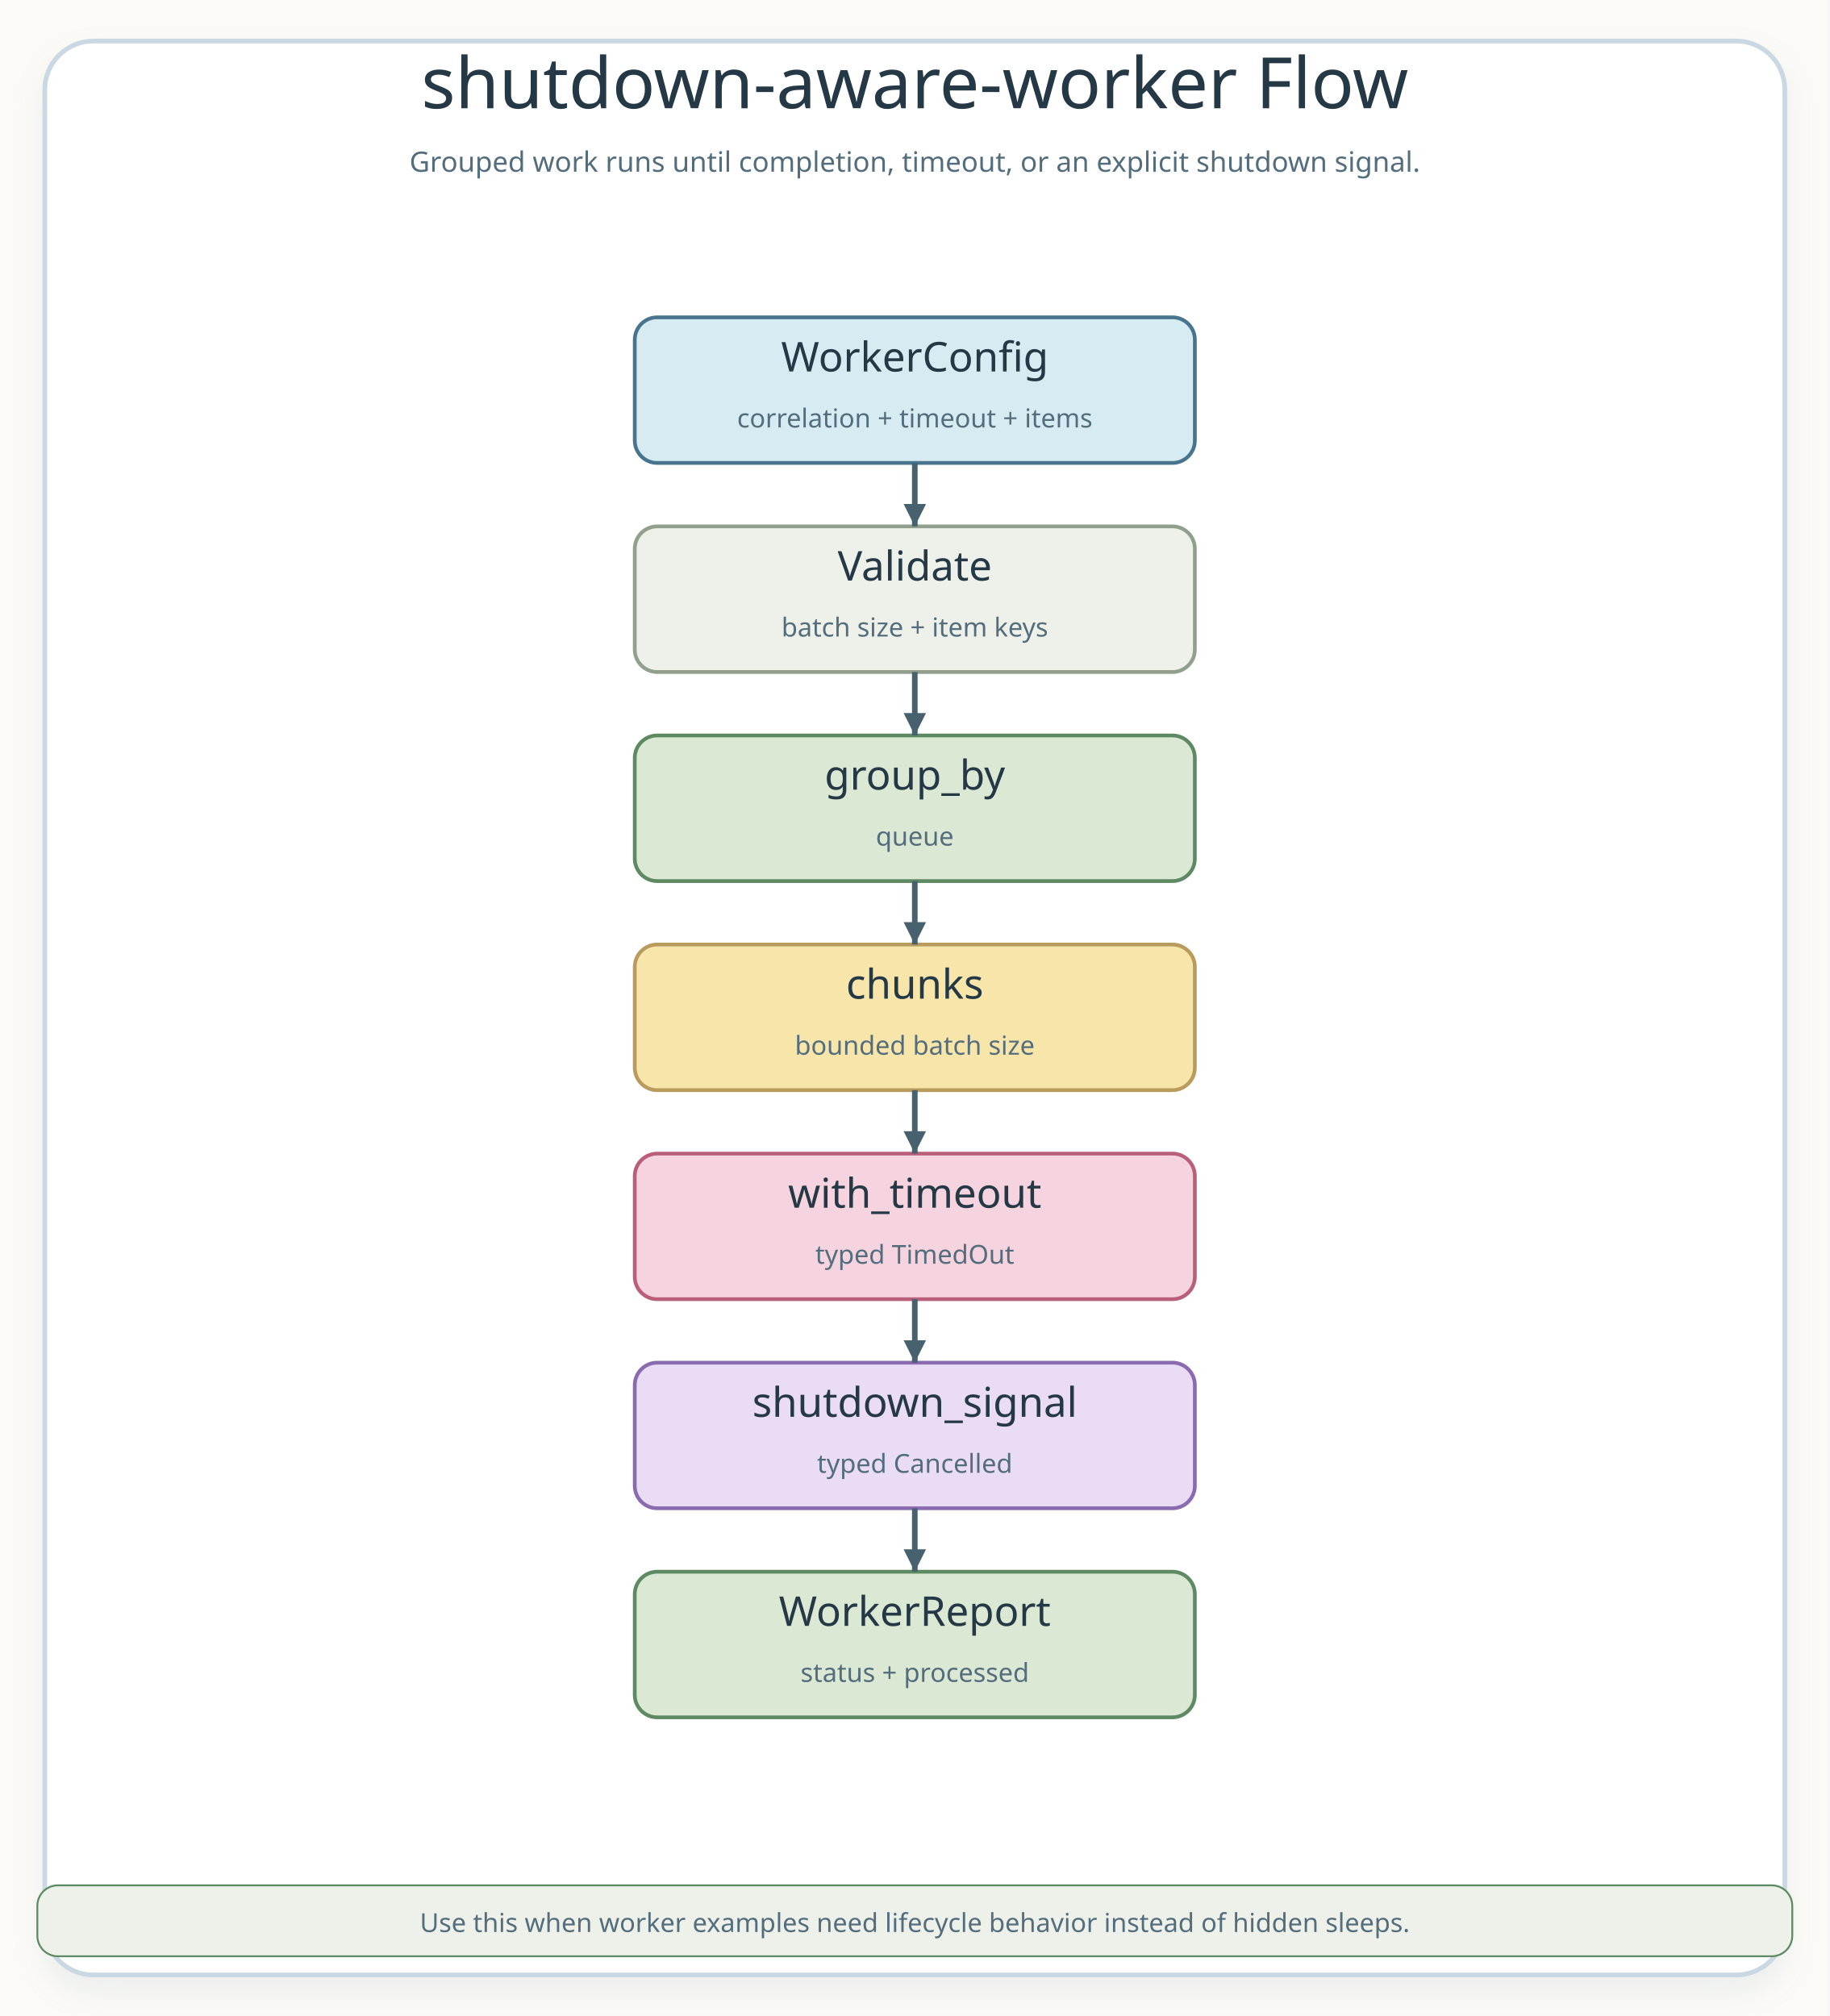
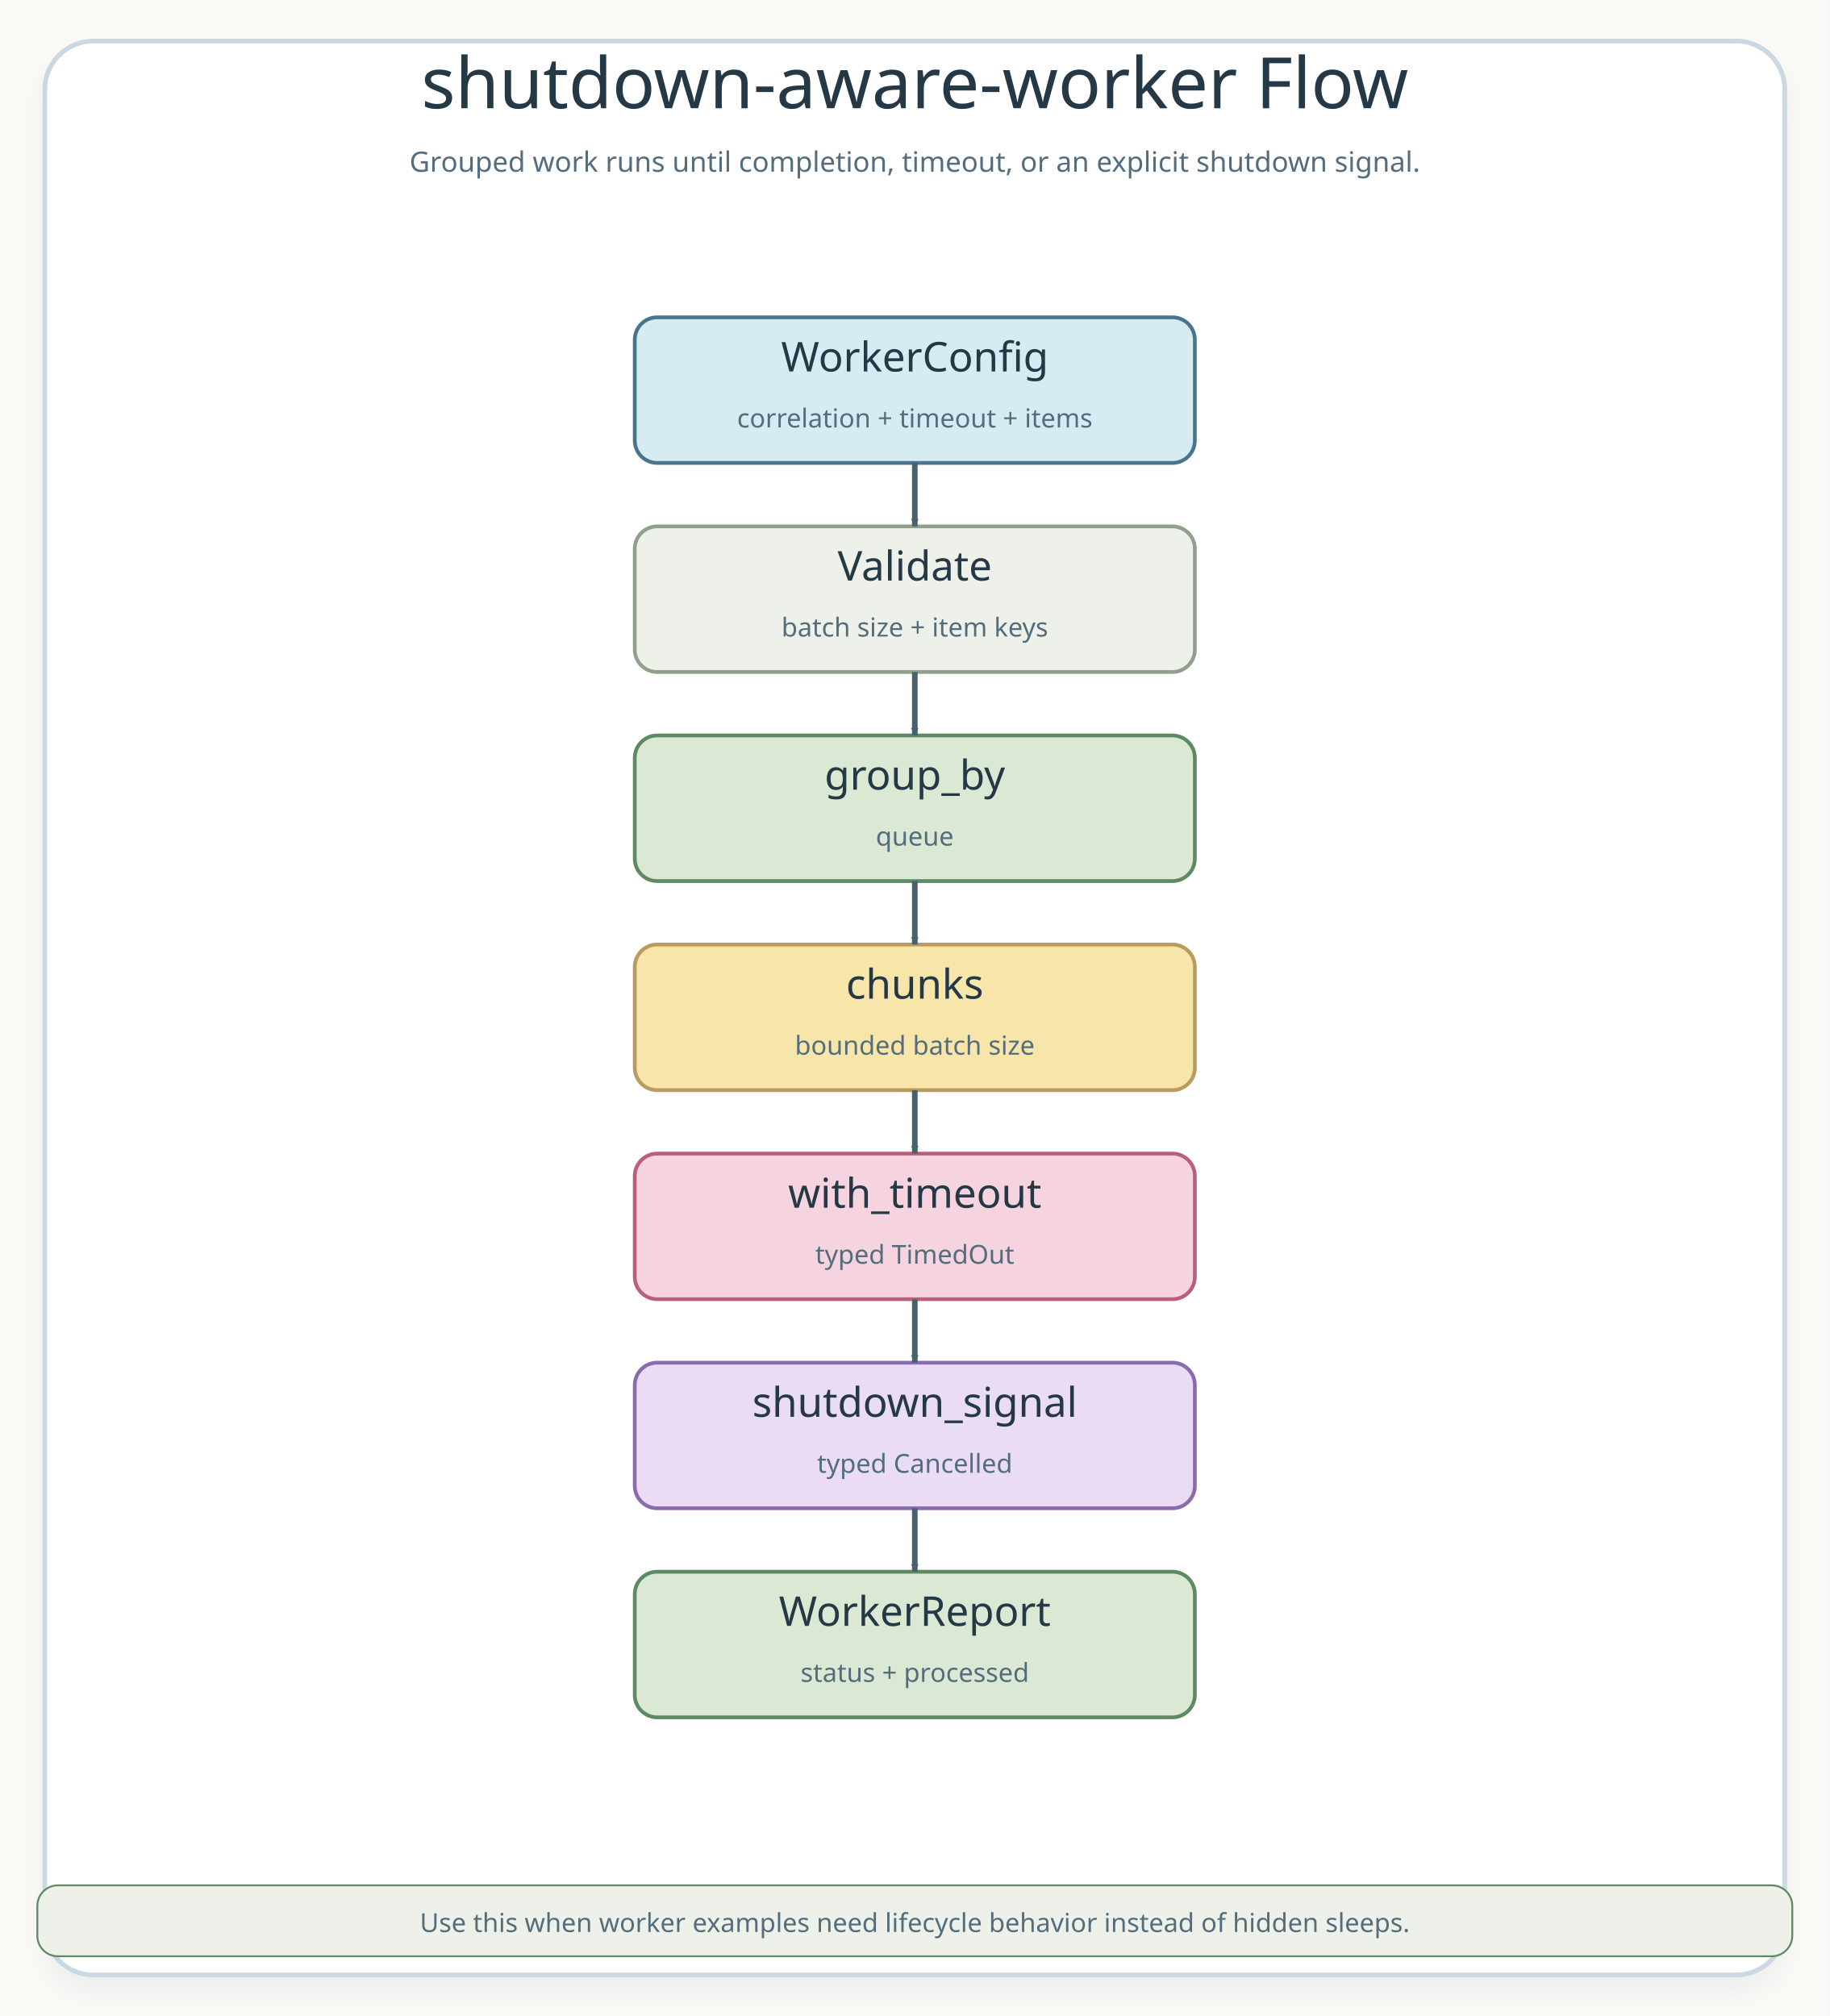
<svg xmlns="http://www.w3.org/2000/svg" width="980" height="1080" viewBox="0 0 980 1080" role="img" aria-labelledby="title desc">
  <defs>
    <filter id="frame-shadow" x="-10%" y="-10%" width="120%" height="120%">
      <feDropShadow dx="0" dy="8" stdDeviation="7" flood-color="#b7c7d1" flood-opacity="0.22" />
    </filter>
-     <marker id="arrow-main" viewBox="0 0 5 5" markerWidth="5" markerHeight="5" refX="4.5" refY="2.5" orient="auto">
-       <path d="M 0.5 0.5 L 4.5 2.5 L 0.5 4.5 Z" fill="#47616f" />
+     <marker id="arrow-main" viewBox="0 0 10 10" markerWidth="10" markerHeight="10" refX="4.5" refY="2.5" orient="auto" markerUnits="userSpaceOnUse" data-role="secondary" data-tip-direction="positive-x">
+       <path d="M 0.5 0.5 L 4.5 2.5 L 0.5 4.5 Z" fill="#47616f" stroke-dasharray="none" />
    </marker>
-     <marker id="arrow-success" viewBox="0 0 5 5" markerWidth="5" markerHeight="5" refX="4.5" refY="2.5" orient="auto">
-       <path d="M 0.5 0.5 L 4.5 2.5 L 0.5 4.5 Z" fill="#4f8b63" />
+     <marker id="arrow-success" viewBox="0 0 10 10" markerWidth="10" markerHeight="10" refX="4.5" refY="2.5" orient="auto" markerUnits="userSpaceOnUse" data-role="secondary" data-tip-direction="positive-x">
+       <path d="M 0.5 0.5 L 4.5 2.5 L 0.5 4.5 Z" fill="#4f8b63" stroke-dasharray="none" />
    </marker>
-     <marker id="arrow-error" viewBox="0 0 5 5" markerWidth="5" markerHeight="5" refX="4.5" refY="2.5" orient="auto">
-       <path d="M 0.5 0.5 L 4.5 2.5 L 0.5 4.5 Z" fill="#b95f7a" />
+     <marker id="arrow-error" viewBox="0 0 10 10" markerWidth="10" markerHeight="10" refX="4.5" refY="2.5" orient="auto" markerUnits="userSpaceOnUse" data-role="secondary" data-tip-direction="positive-x">
+       <path d="M 0.5 0.5 L 4.5 2.5 L 0.5 4.5 Z" fill="#b95f7a" stroke-dasharray="none" />
    </marker>
-     <marker id="arrow-amber" viewBox="0 0 5 5" markerWidth="5" markerHeight="5" refX="4.5" refY="2.5" orient="auto">
-       <path d="M 0.5 0.5 L 4.5 2.5 L 0.5 4.5 Z" fill="#a78335" />
+     <marker id="arrow-amber" viewBox="0 0 10 10" markerWidth="10" markerHeight="10" refX="4.5" refY="2.5" orient="auto" markerUnits="userSpaceOnUse" data-role="secondary" data-tip-direction="positive-x">
+       <path d="M 0.5 0.5 L 4.5 2.5 L 0.5 4.5 Z" fill="#a78335" stroke-dasharray="none" />
    </marker>
    <style>
      @font-face { font-family: 'Architects Daughter'; src: url('file:///Users/debop/Library/Fonts/ArchitectsDaughter-Regular.ttf') format('truetype'); }
      @font-face { font-family: 'Comic Mono'; src: url('file:///Users/debop/Library/Fonts/ComicMono.ttf') format('truetype'); }
      .title { font-family: 'Architects Daughter'; font-size: 38px; fill: #243845; }
      .subtitle, .detail, .route-label, .footer { font-family: 'Comic Mono'; fill: #536d7d; }
      .subtitle { font-size: 15px; }
      .card-title, .band-label { font-family: 'Architects Daughter'; fill: #243845; }
      .card-title { font-size: 22px; }
      .band-label { font-size: 21px; }
      .detail { font-size: 14px; }
      .route-label { font-size: 13px; }
      .footer { font-size: 14px; }
      .band { fill: #ffffff; stroke: #d8e2e8; stroke-width: 2; rx: 16; }
      .line-main { fill: none; stroke: #47616f; stroke-width: 3; marker-end: url(#arrow-main); }
      .line-success { fill: none; stroke: #4f8b63; stroke-width: 3; marker-end: url(#arrow-success); }
      .line-error { fill: none; stroke: #b95f7a; stroke-width: 3; marker-end: url(#arrow-error); }
      .line-amber { fill: none; stroke: #a78335; stroke-width: 3; marker-end: url(#arrow-amber); }
    </style>
  </defs>
  <rect width="980" height="1080" fill="#fbfaf6" />
  <rect x="24" y="22" width="932" height="1036" rx="26" fill="#ffffff" stroke="#c9d8e2" stroke-width="2.5" filter="url(#frame-shadow)" />
  <text class="title" x="490" y="58" text-anchor="middle">shutdown-aware-worker Flow</text>
  <text class="subtitle" x="490" y="92" text-anchor="middle">Grouped work runs until completion, timeout, or an explicit shutdown signal.</text>
  <g id="step0">
    <rect x="340" y="170" width="300" height="78" rx="12" fill="#d7ecf2" stroke="#48758d" stroke-width="2" />
    <text class="card-title" x="490" y="199" text-anchor="middle">WorkerConfig</text>
    <text class="detail" x="490" y="229" text-anchor="middle">correlation + timeout + items</text>
  </g>
  <g id="step1">
    <rect x="340" y="282" width="300" height="78" rx="12" fill="#edf1e9" stroke="#91a08c" stroke-width="2" />
    <text class="card-title" x="490" y="311" text-anchor="middle">Validate</text>
    <text class="detail" x="490" y="341" text-anchor="middle">batch size + item keys</text>
  </g>
  <g id="step2">
    <rect x="340" y="394" width="300" height="78" rx="12" fill="#dbe8d4" stroke="#5d8a62" stroke-width="2" />
    <text class="card-title" x="490" y="423" text-anchor="middle">group_by</text>
    <text class="detail" x="490" y="453" text-anchor="middle">queue</text>
  </g>
  <g id="step3">
    <rect x="340" y="506" width="300" height="78" rx="12" fill="#f7e5aa" stroke="#b99b5d" stroke-width="2" />
    <text class="card-title" x="490" y="535" text-anchor="middle">chunks</text>
    <text class="detail" x="490" y="565" text-anchor="middle">bounded batch size</text>
  </g>
  <g id="step4">
    <rect x="340" y="618" width="300" height="78" rx="12" fill="#f5d3df" stroke="#b95f7a" stroke-width="2" />
    <text class="card-title" x="490" y="647" text-anchor="middle">with_timeout</text>
    <text class="detail" x="490" y="677" text-anchor="middle">typed TimedOut</text>
  </g>
  <g id="step5">
    <rect x="340" y="730" width="300" height="78" rx="12" fill="#eadcf5" stroke="#8a6bb0" stroke-width="2" />
    <text class="card-title" x="490" y="759" text-anchor="middle">shutdown_signal</text>
    <text class="detail" x="490" y="789" text-anchor="middle">typed Cancelled</text>
  </g>
  <g id="step6">
    <rect x="340" y="842" width="300" height="78" rx="12" fill="#dbe8d4" stroke="#5d8a62" stroke-width="2" />
    <text class="card-title" x="490" y="871" text-anchor="middle">WorkerReport</text>
    <text class="detail" x="490" y="901" text-anchor="middle">status + processed</text>
  </g>
  <path class="line-main" d="M 490 248 L 490 282" />
  <path class="line-main" d="M 490 360 L 490 394" />
  <path class="line-main" d="M 490 472 L 490 506" />
  <path class="line-main" d="M 490 584 L 490 618" />
  <path class="line-main" d="M 490 696 L 490 730" />
  <path class="line-main" d="M 490 808 L 490 842" />
  <rect x="20" y="1010" width="940" height="38" rx="11" fill="#edf1e9" stroke="#5d8a62" />
  <text class="footer" x="490" y="1035" text-anchor="middle">Use this when worker examples need lifecycle behavior instead of hidden sleeps.</text>
</svg>
